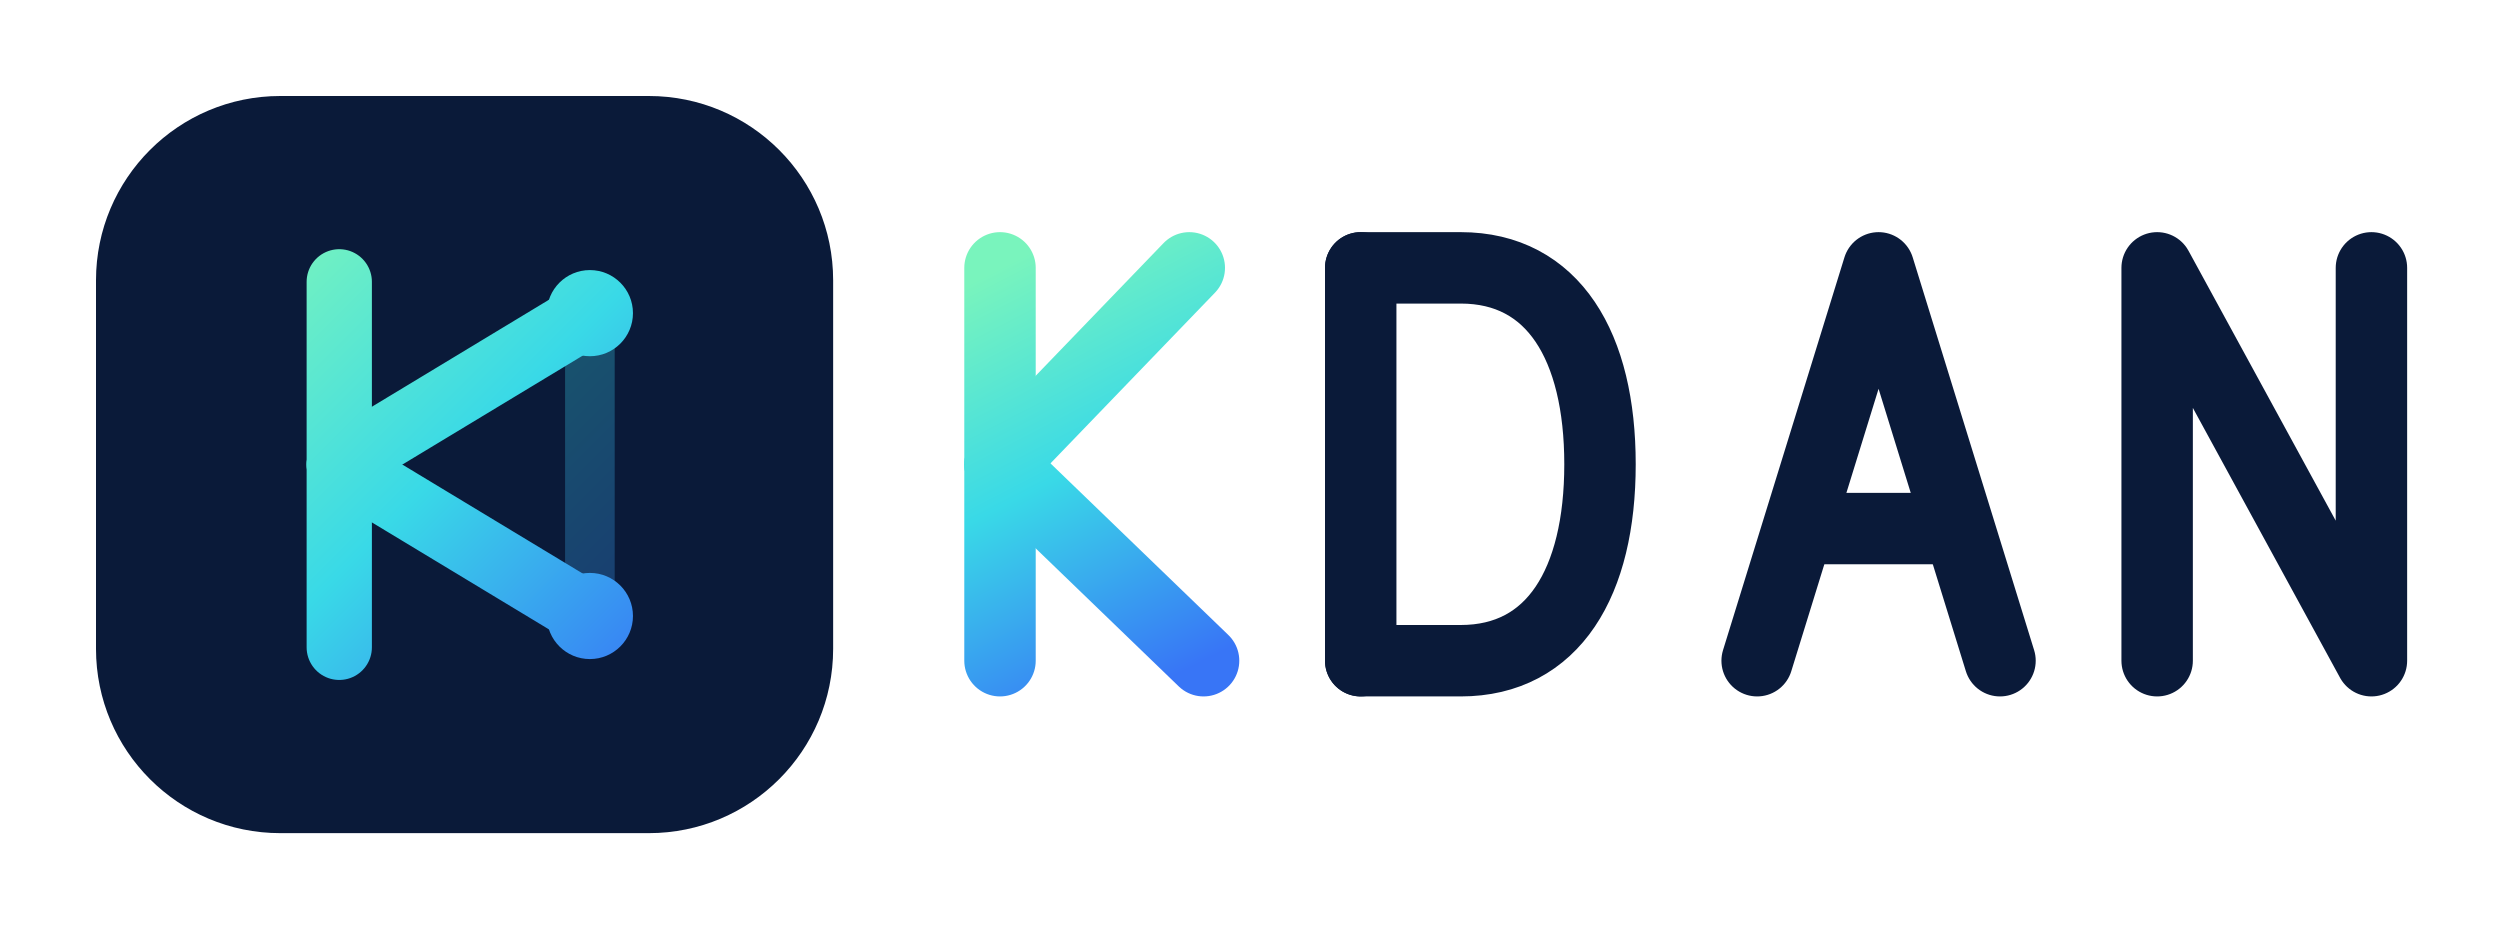
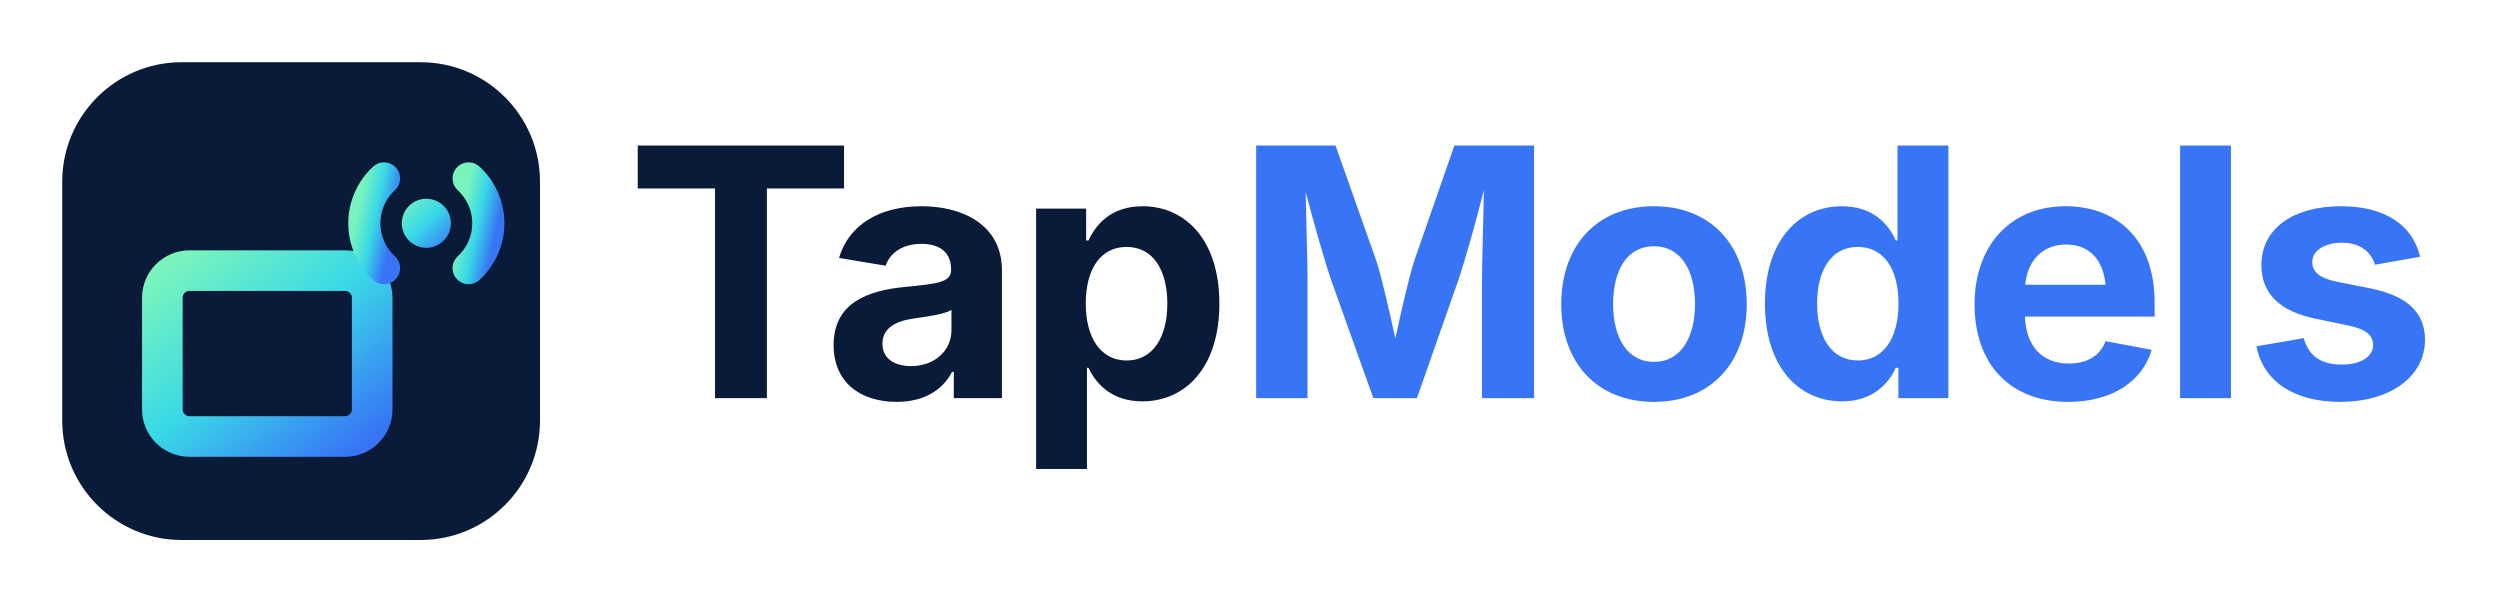
- <svg xmlns="http://www.w3.org/2000/svg" viewBox="0 0 700 260" role="img" aria-labelledby="t">
+ <svg xmlns="http://www.w3.org/2000/svg" viewBox="0 0 1080 260" role="img" aria-labelledby="t">
  <defs>
-     <linearGradient id="kw-mark" x1="4" y1="4" x2="20" y2="20" gradientUnits="userSpaceOnUse">
-       <stop stop-color="#79F4BD" />
-       <stop offset=".48" stop-color="#39D9E7" />
-       <stop offset="1" stop-color="#3875F6" />
-     </linearGradient>
-     <linearGradient id="kw-letter" x1="10" y1="0" x2="67" y2="110" gradientUnits="userSpaceOnUse">
+     <linearGradient id="w-brand" x1="0" y1="0" x2="1" y2="1">
      <stop stop-color="#79F4BD" />
      <stop offset=".48" stop-color="#39D9E7" />
      <stop offset="1" stop-color="#3875F6" />
    </linearGradient>
  </defs>
  <g transform="translate(20 20) scale(0.43)">
    <rect x="16" y="16" width="480" height="480" rx="120" fill="#0A1A39" />
-     <g transform="translate(52 52) scale(17)" fill="none" stroke="url(#kw-mark)" stroke-linecap="round" stroke-linejoin="round" stroke-width="2.5">
-       <path d="M16.8 6.2v11.6" stroke-width="1.9" stroke-opacity=".3" />
-       <path d="M7.2 5v14" />
-       <path d="M7.2 12 16.8 6.2" />
-       <path d="M7.2 12 16.8 17.8" />
-       <circle cx="16.8" cy="6.2" r="1.65" fill="url(#kw-mark)" stroke="none" />
-       <circle cx="16.8" cy="17.8" r="1.65" fill="url(#kw-mark)" stroke="none" />
+     <g transform="translate(52 52) scale(17)" fill="none" stroke="url(#w-brand)" stroke-linecap="round" stroke-linejoin="round" stroke-width="2.4">
+       <path d="M5.4 10.2h9.2a1.6 1.6 0 0 1 1.6 1.6v6.6a1.6 1.6 0 0 1-1.6 1.6H5.4a1.6 1.6 0 0 1-1.6-1.6v-6.6a1.6 1.6 0 0 1 1.6-1.6Z" />
+       <path d="M6.6 7.4h8.2" stroke-opacity=".55" />
+       <path d="M7.8 4.6h7.4" stroke-opacity=".28" />
+       <circle cx="19.4" cy="7.4" r="1.45" fill="url(#w-brand)" stroke="none" />
+       <path d="M16.9 4.75a3.6 3.6 0 0 0 0 5.3" stroke-width="1.9" />
+       <path d="M21.9 4.75a3.6 3.6 0 0 1 0 5.3" stroke-width="1.9" />
    </g>
  </g>
-   <g transform="translate(270 75)" fill="none" stroke="#0A1A39" stroke-width="20" stroke-linecap="round" stroke-linejoin="round">
-     <g stroke="url(#kw-letter)">
-       <path d="M10 0v110" />
-       <path d="M10 55 63 0" />
-       <path d="M10 55 67 110" />
-     </g>
-     <path d="M111 0v110" />
-     <path d="M111 0h28c26 0 39 22 39 55s-13 55-39 55h-28" />
-     <path d="M222 110 256 0l34 110" />
-     <path d="M237 73h38" />
-     <path d="M334 110V0l60 110V0" />
-   </g>
+   <text x="270" y="172" font-family="Inter, 'SF Pro Display', 'Segoe UI', Helvetica, Arial, sans-serif" font-size="150" font-weight="700" letter-spacing="-4" fill="#0A1A39">Tap<tspan fill="#3875F6">Models</tspan>
+   </text>
</svg>
